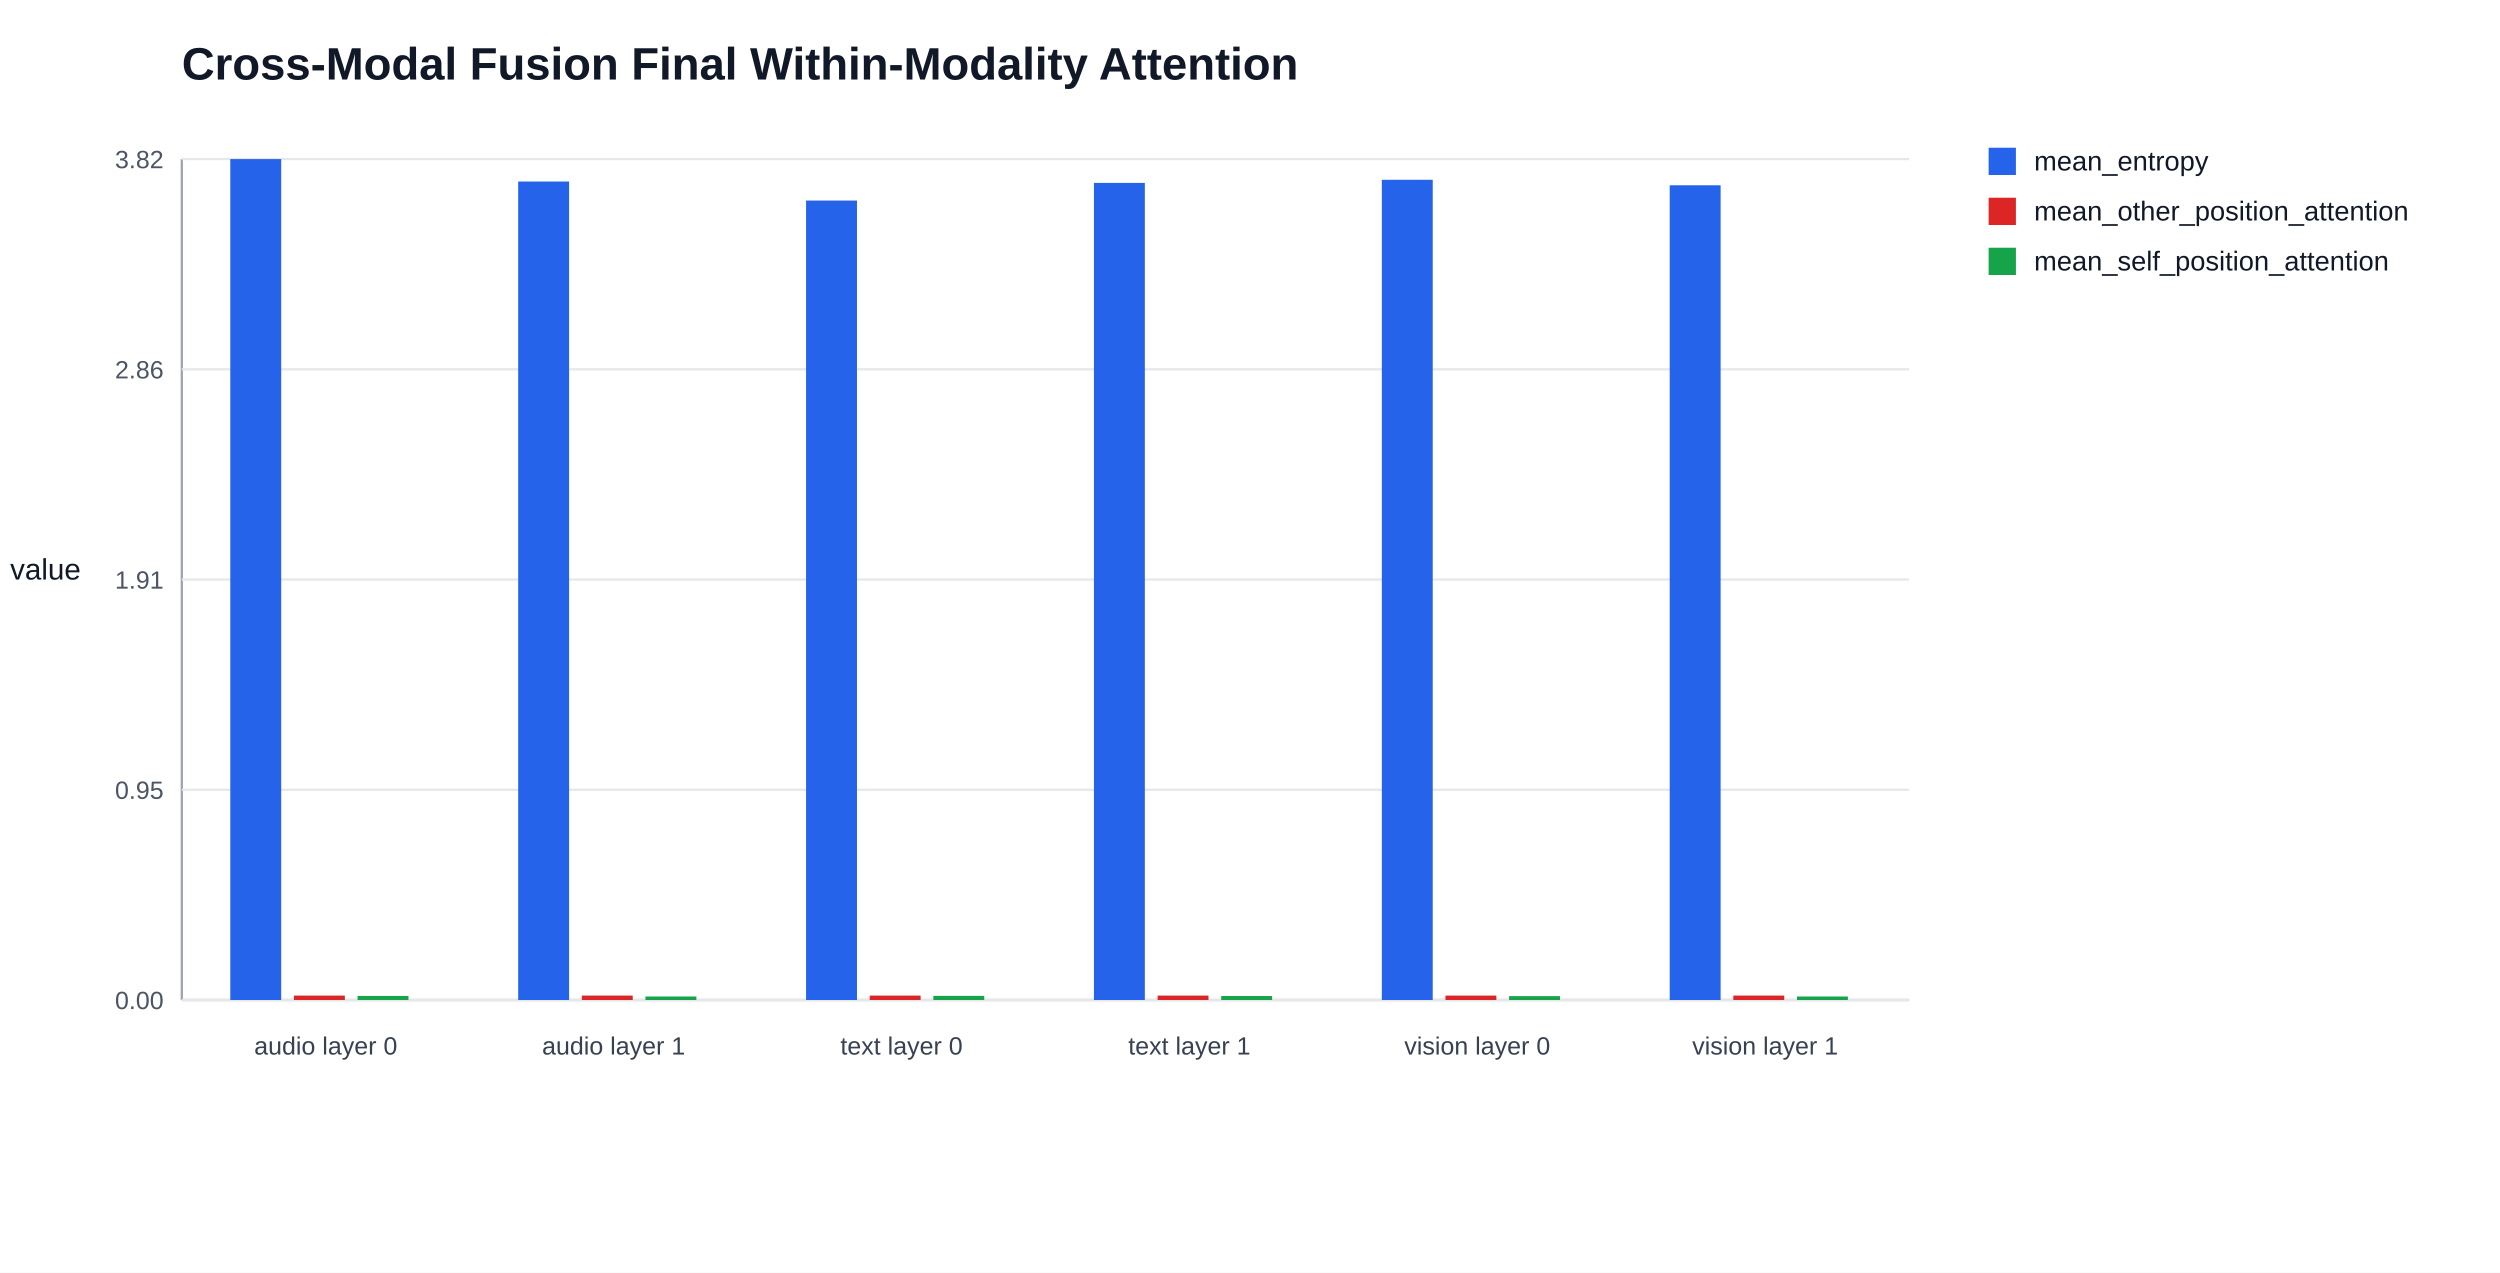
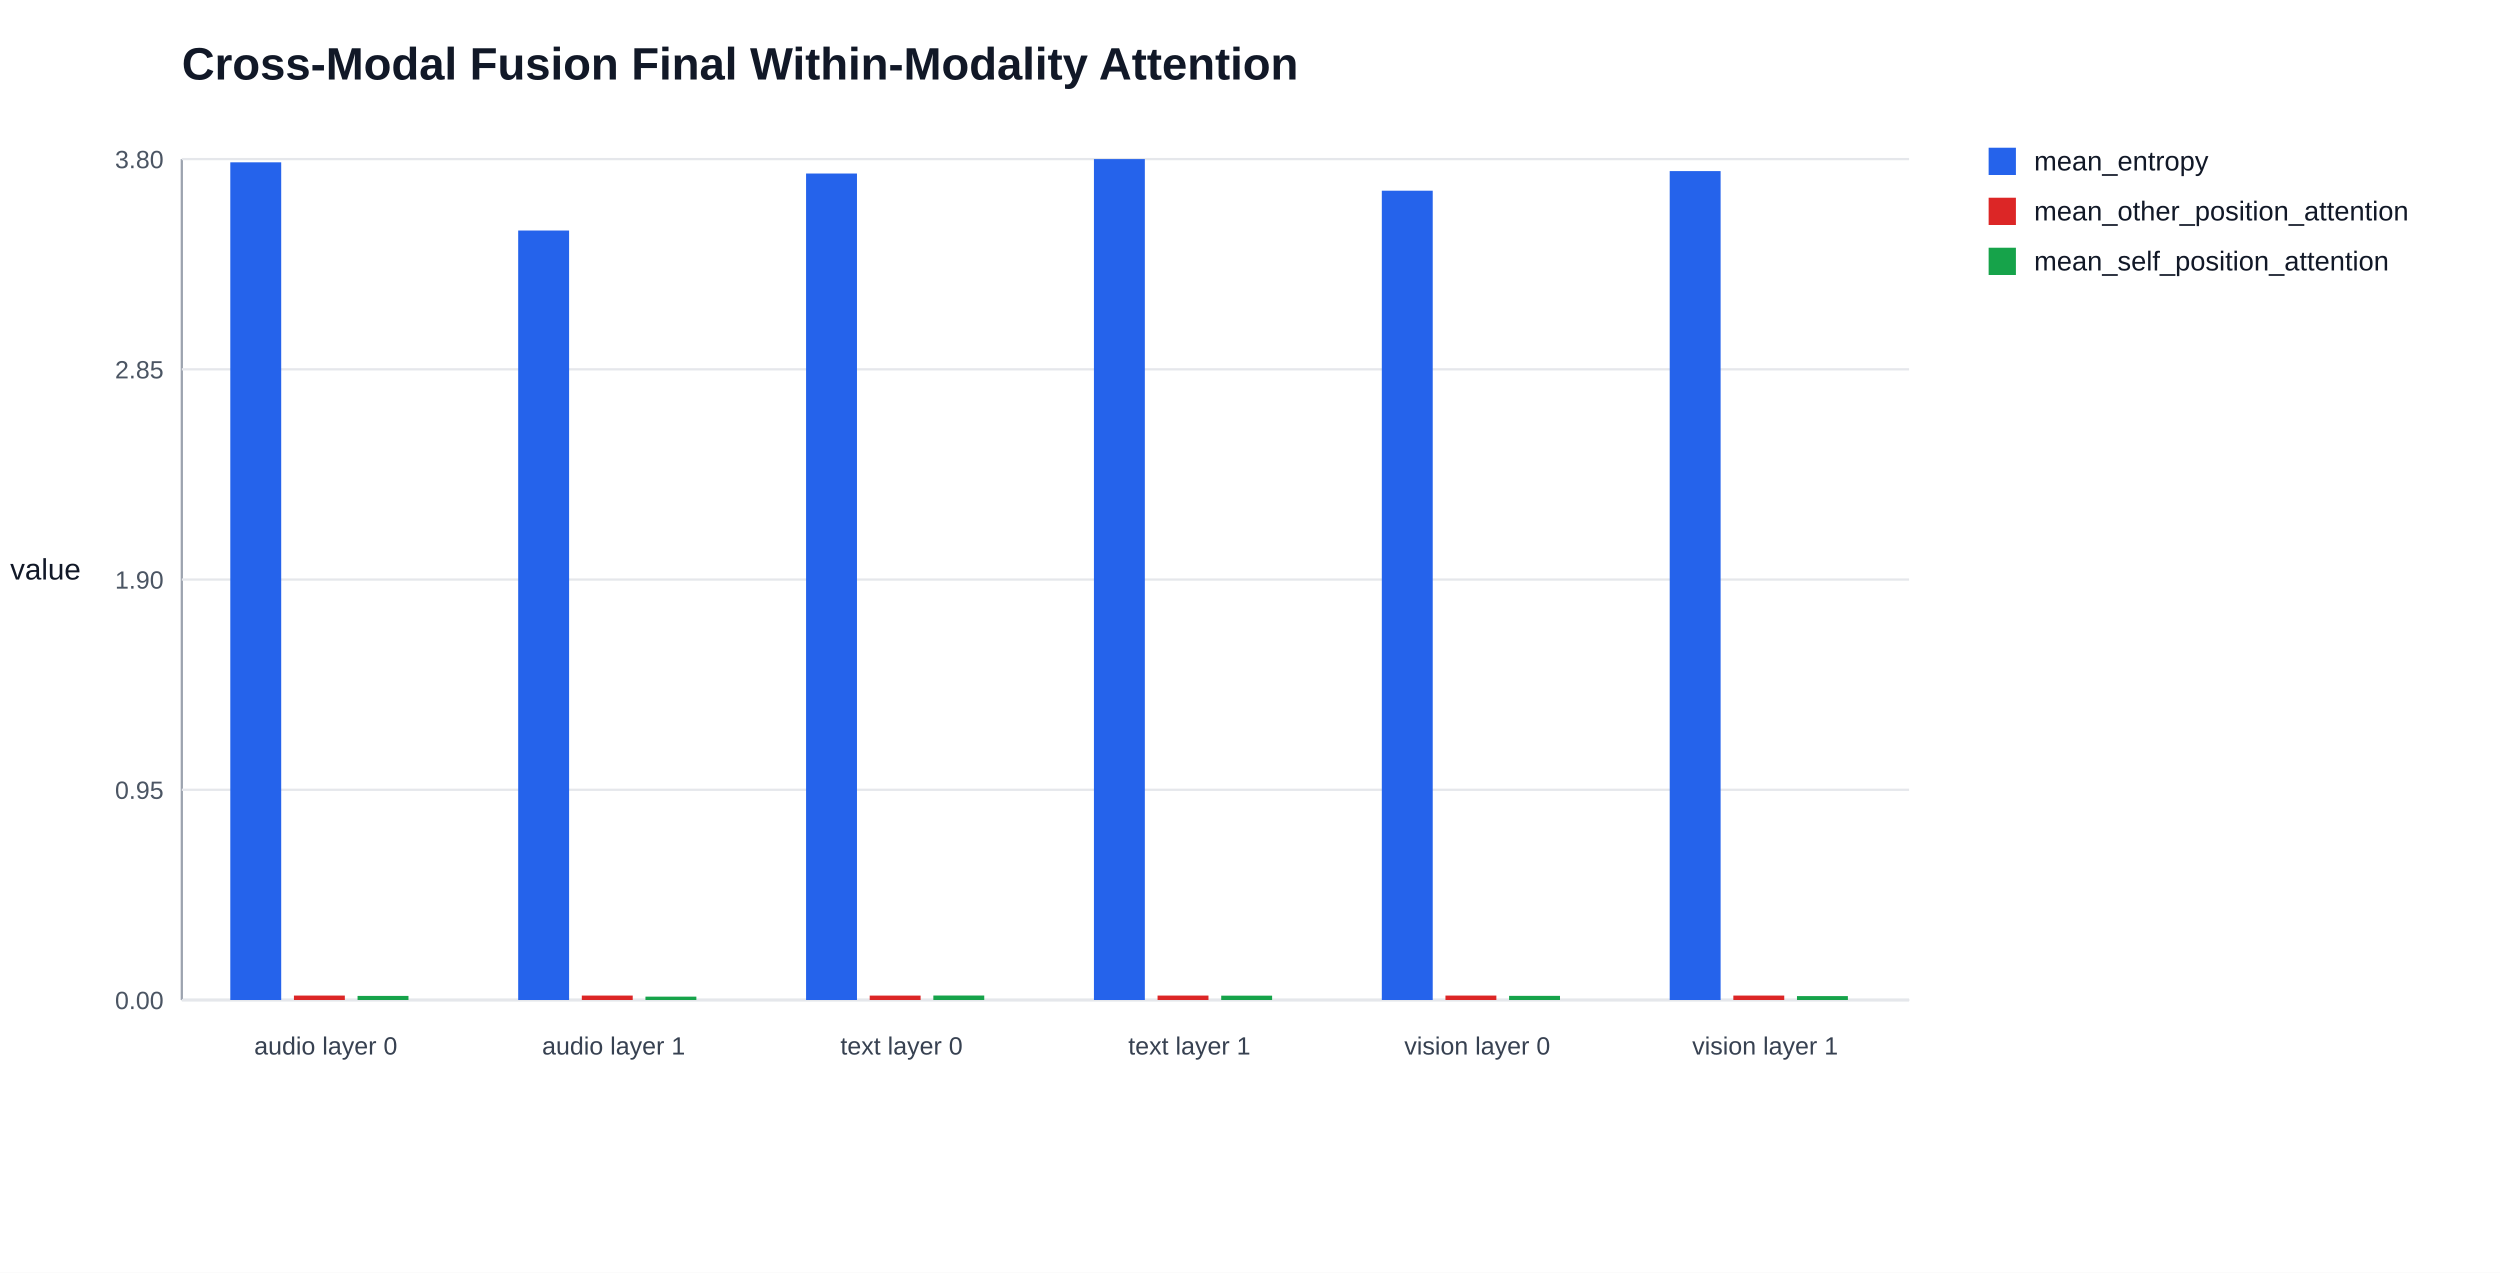
<svg xmlns="http://www.w3.org/2000/svg" width="1100" height="560" viewBox="0 0 1100 560" font-family="Arial, sans-serif">
  <rect width="100%" height="100%" fill="#ffffff" />
  <text x="80" y="35" font-size="20" font-weight="700" text-anchor="start" fill="#111827">Cross-Modal Fusion Final Within-Modality Attention</text>
  <text x="20" y="255.0" font-size="13" font-weight="400" text-anchor="middle" fill="#111827">value</text>
  <line x1="80" y1="70" x2="80" y2="440" stroke="#9ca3af" />
  <line x1="80" y1="440" x2="840" y2="440" stroke="#9ca3af" />
  <line x1="80" y1="440.0" x2="840" y2="440.0" stroke="#e5e7eb" />
  <text x="72" y="444.0" font-size="11" font-weight="400" text-anchor="end" fill="#4b5563">0.00</text>
  <line x1="80" y1="347.5" x2="840" y2="347.5" stroke="#e5e7eb" />
  <text x="72" y="351.5" font-size="11" font-weight="400" text-anchor="end" fill="#4b5563">0.95</text>
  <line x1="80" y1="255.0" x2="840" y2="255.0" stroke="#e5e7eb" />
-   <text x="72" y="259.0" font-size="11" font-weight="400" text-anchor="end" fill="#4b5563">1.91</text>
+   <text x="72" y="259.0" font-size="11" font-weight="400" text-anchor="end" fill="#4b5563">1.90</text>
  <line x1="80" y1="162.5" x2="840" y2="162.5" stroke="#e5e7eb" />
-   <text x="72" y="166.5" font-size="11" font-weight="400" text-anchor="end" fill="#4b5563">2.86</text>
+   <text x="72" y="166.5" font-size="11" font-weight="400" text-anchor="end" fill="#4b5563">2.85</text>
  <line x1="80" y1="70.0" x2="840" y2="70.0" stroke="#e5e7eb" />
-   <text x="72" y="74.0" font-size="11" font-weight="400" text-anchor="end" fill="#4b5563">3.82</text>
-   <rect x="101.33" y="70.00" width="22.40" height="370.00" fill="#2563eb" />
-   <rect x="129.33" y="438.06" width="22.40" height="1.94" fill="#dc2626" />
-   <rect x="157.33" y="438.22" width="22.40" height="1.78" fill="#16a34a" />
+   <text x="72" y="74.0" font-size="11" font-weight="400" text-anchor="end" fill="#4b5563">3.80</text>
+   <rect x="101.33" y="71.42" width="22.40" height="368.58" fill="#2563eb" />
+   <rect x="129.33" y="438.05" width="22.40" height="1.95" fill="#dc2626" />
+   <rect x="157.33" y="438.20" width="22.40" height="1.80" fill="#16a34a" />
  <text x="143.333" y="464" font-size="11" font-weight="400" text-anchor="middle" fill="#374151">audio layer 0</text>
-   <rect x="228.00" y="79.87" width="22.40" height="360.13" fill="#2563eb" />
+   <rect x="228.00" y="101.43" width="22.40" height="338.57" fill="#2563eb" />
  <rect x="256.00" y="438.05" width="22.40" height="1.95" fill="#dc2626" />
-   <rect x="284.00" y="438.46" width="22.40" height="1.54" fill="#16a34a" />
+   <rect x="284.00" y="438.52" width="22.40" height="1.48" fill="#16a34a" />
  <text x="270.0" y="464" font-size="11" font-weight="400" text-anchor="middle" fill="#374151">audio layer 1</text>
-   <rect x="354.67" y="88.24" width="22.40" height="351.76" fill="#2563eb" />
+   <rect x="354.67" y="76.35" width="22.40" height="363.65" fill="#2563eb" />
  <rect x="382.67" y="438.06" width="22.40" height="1.94" fill="#dc2626" />
-   <rect x="410.67" y="438.18" width="22.40" height="1.82" fill="#16a34a" />
+   <rect x="410.67" y="438.03" width="22.40" height="1.97" fill="#16a34a" />
  <text x="396.667" y="464" font-size="11" font-weight="400" text-anchor="middle" fill="#374151">text layer 0</text>
-   <rect x="481.33" y="80.48" width="22.40" height="359.52" fill="#2563eb" />
-   <rect x="509.33" y="438.06" width="22.40" height="1.94" fill="#dc2626" />
-   <rect x="537.33" y="438.25" width="22.40" height="1.75" fill="#16a34a" />
+   <rect x="481.33" y="70.00" width="22.40" height="370.00" fill="#2563eb" />
+   <rect x="509.33" y="438.05" width="22.40" height="1.95" fill="#dc2626" />
+   <rect x="537.33" y="438.09" width="22.40" height="1.91" fill="#16a34a" />
  <text x="523.333" y="464" font-size="11" font-weight="400" text-anchor="middle" fill="#374151">text layer 1</text>
-   <rect x="608.00" y="79.10" width="22.40" height="360.90" fill="#2563eb" />
-   <rect x="636.00" y="438.06" width="22.40" height="1.94" fill="#dc2626" />
-   <rect x="664.00" y="438.30" width="22.40" height="1.70" fill="#16a34a" />
+   <rect x="608.00" y="83.91" width="22.40" height="356.09" fill="#2563eb" />
+   <rect x="636.00" y="438.05" width="22.40" height="1.95" fill="#dc2626" />
+   <rect x="664.00" y="438.18" width="22.40" height="1.82" fill="#16a34a" />
  <text x="650" y="464" font-size="11" font-weight="400" text-anchor="middle" fill="#374151">vision layer 0</text>
-   <rect x="734.67" y="81.52" width="22.40" height="358.48" fill="#2563eb" />
+   <rect x="734.67" y="75.28" width="22.40" height="364.72" fill="#2563eb" />
  <rect x="762.67" y="438.05" width="22.40" height="1.95" fill="#dc2626" />
-   <rect x="790.67" y="438.46" width="22.40" height="1.54" fill="#16a34a" />
+   <rect x="790.67" y="438.28" width="22.40" height="1.72" fill="#16a34a" />
  <text x="776.667" y="464" font-size="11" font-weight="400" text-anchor="middle" fill="#374151">vision layer 1</text>
  <rect x="875" y="65" width="12" height="12" fill="#2563eb" />
  <text x="895" y="75" font-size="12" font-weight="400" text-anchor="start" fill="#111827">mean_entropy</text>
  <rect x="875" y="87" width="12" height="12" fill="#dc2626" />
  <text x="895" y="97" font-size="12" font-weight="400" text-anchor="start" fill="#111827">mean_other_position_attention</text>
  <rect x="875" y="109" width="12" height="12" fill="#16a34a" />
  <text x="895" y="119" font-size="12" font-weight="400" text-anchor="start" fill="#111827">mean_self_position_attention</text>
</svg>
